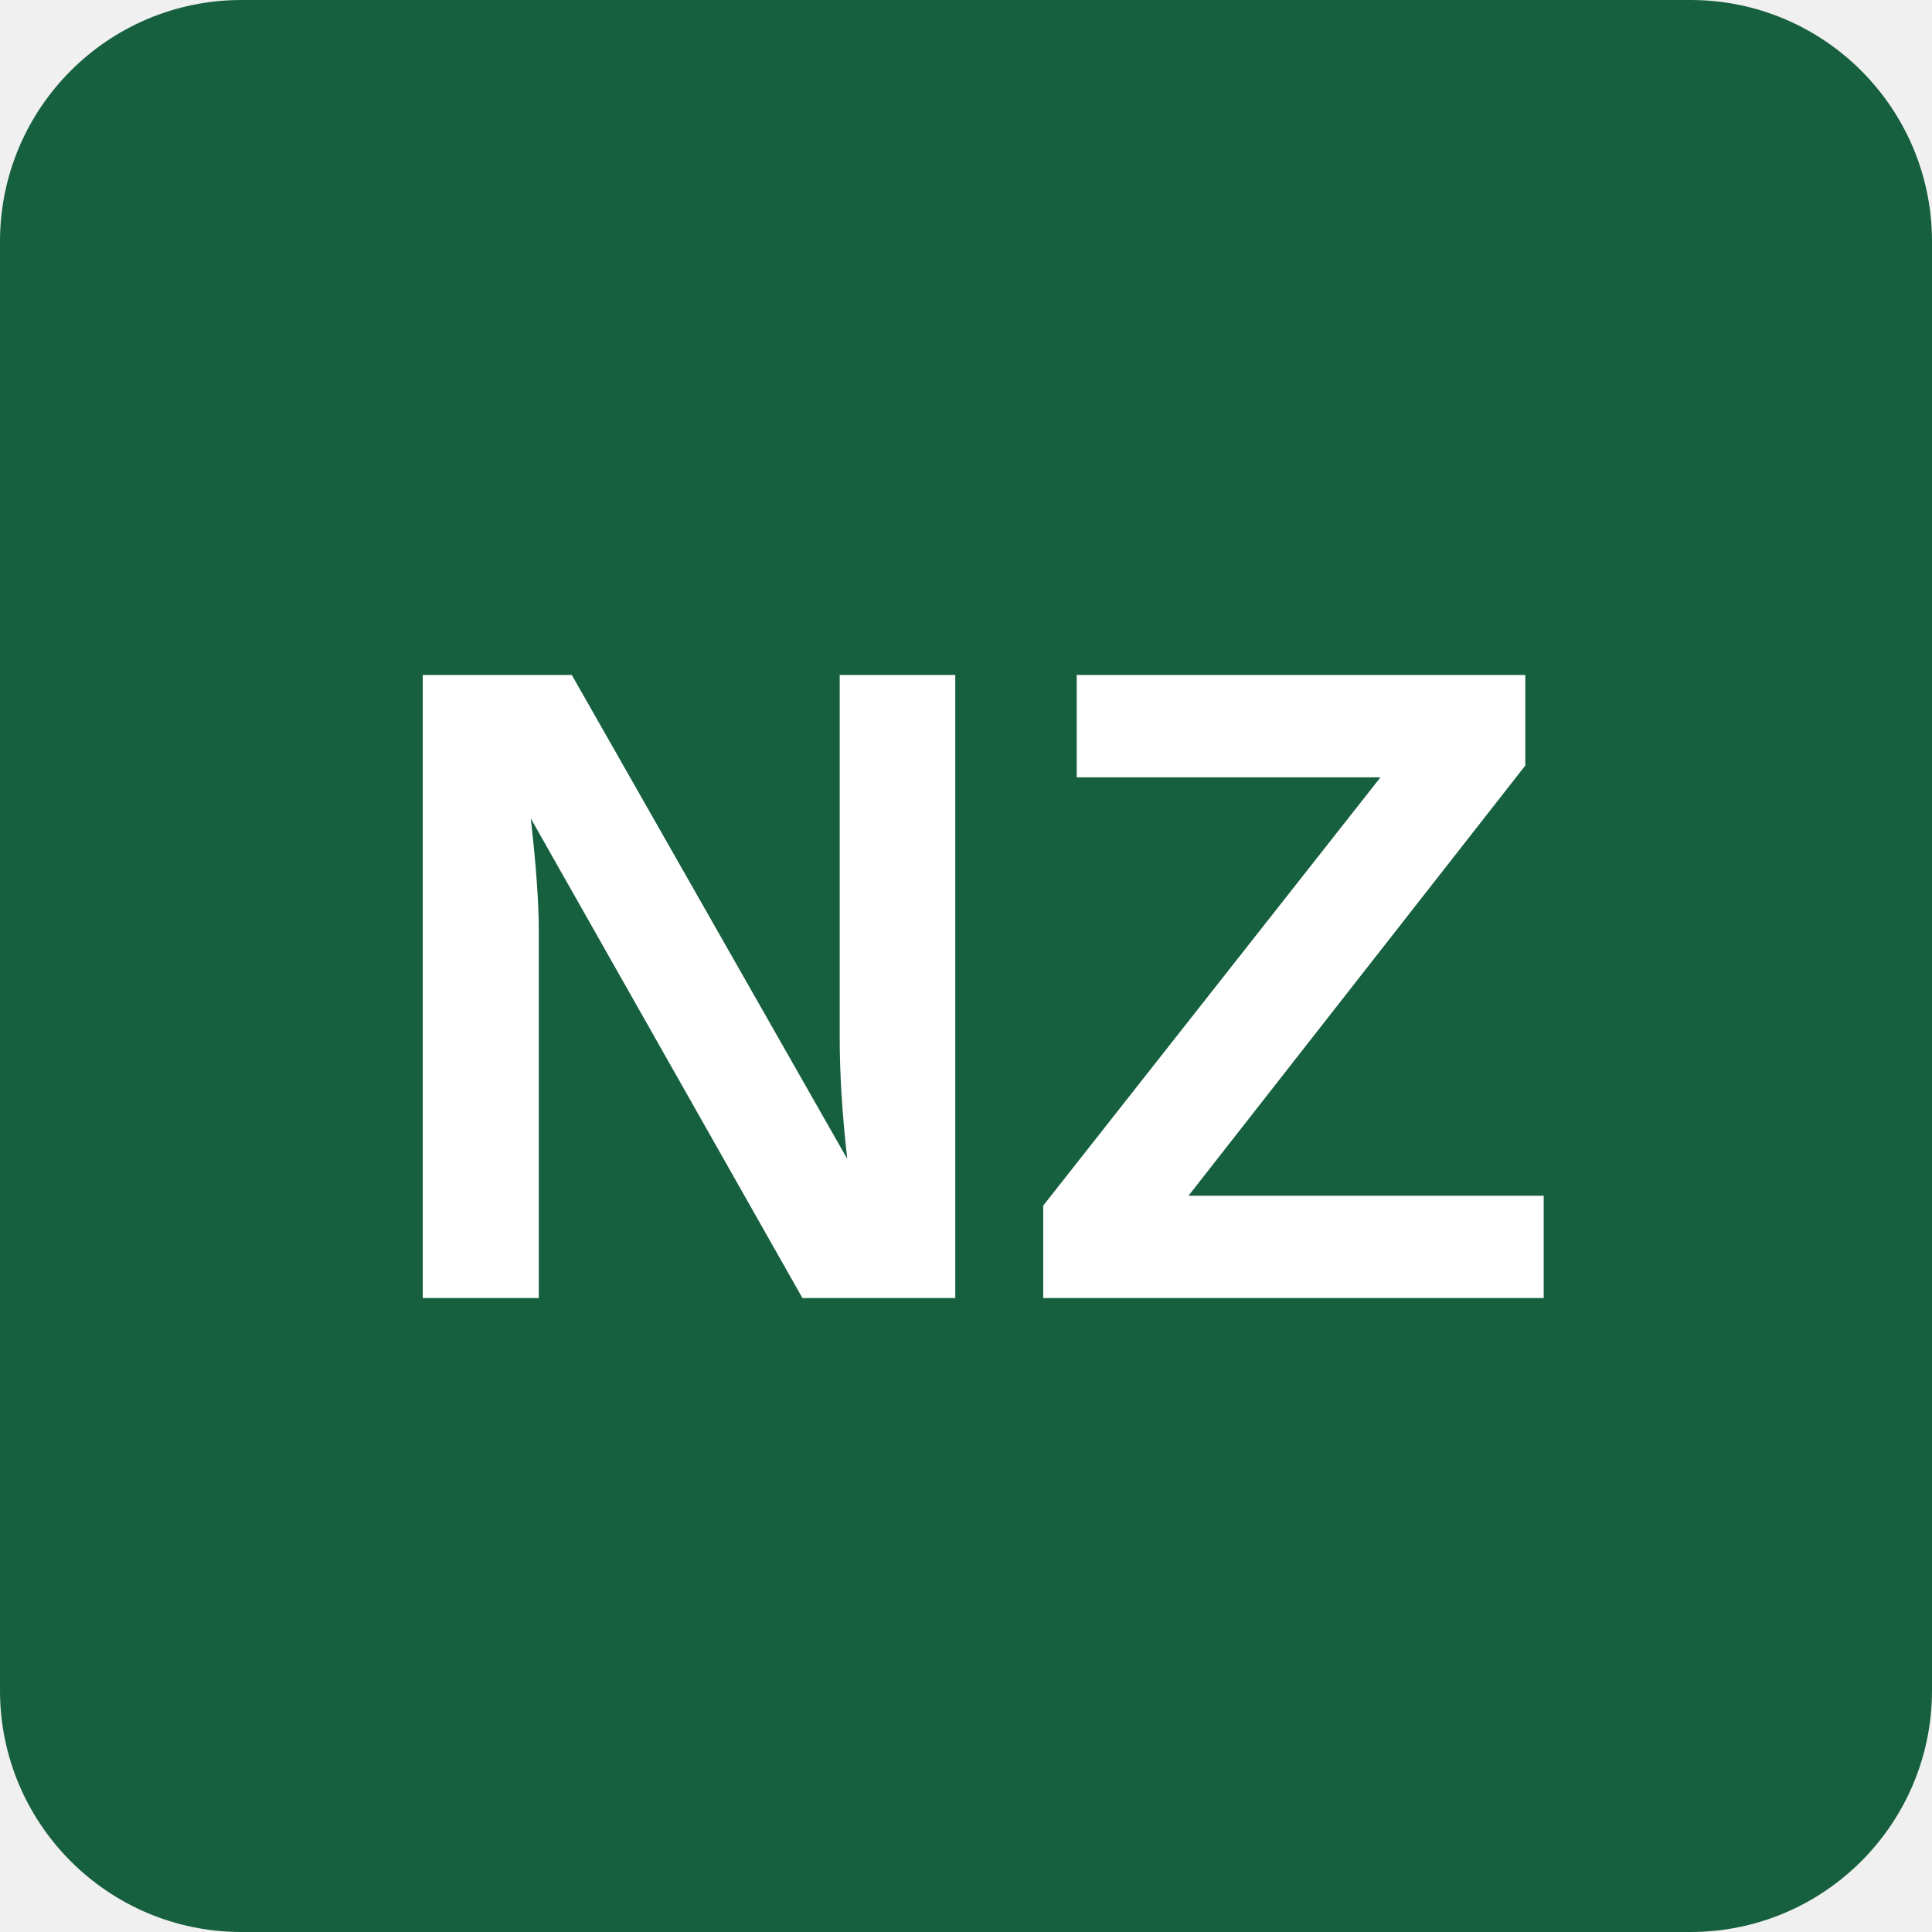
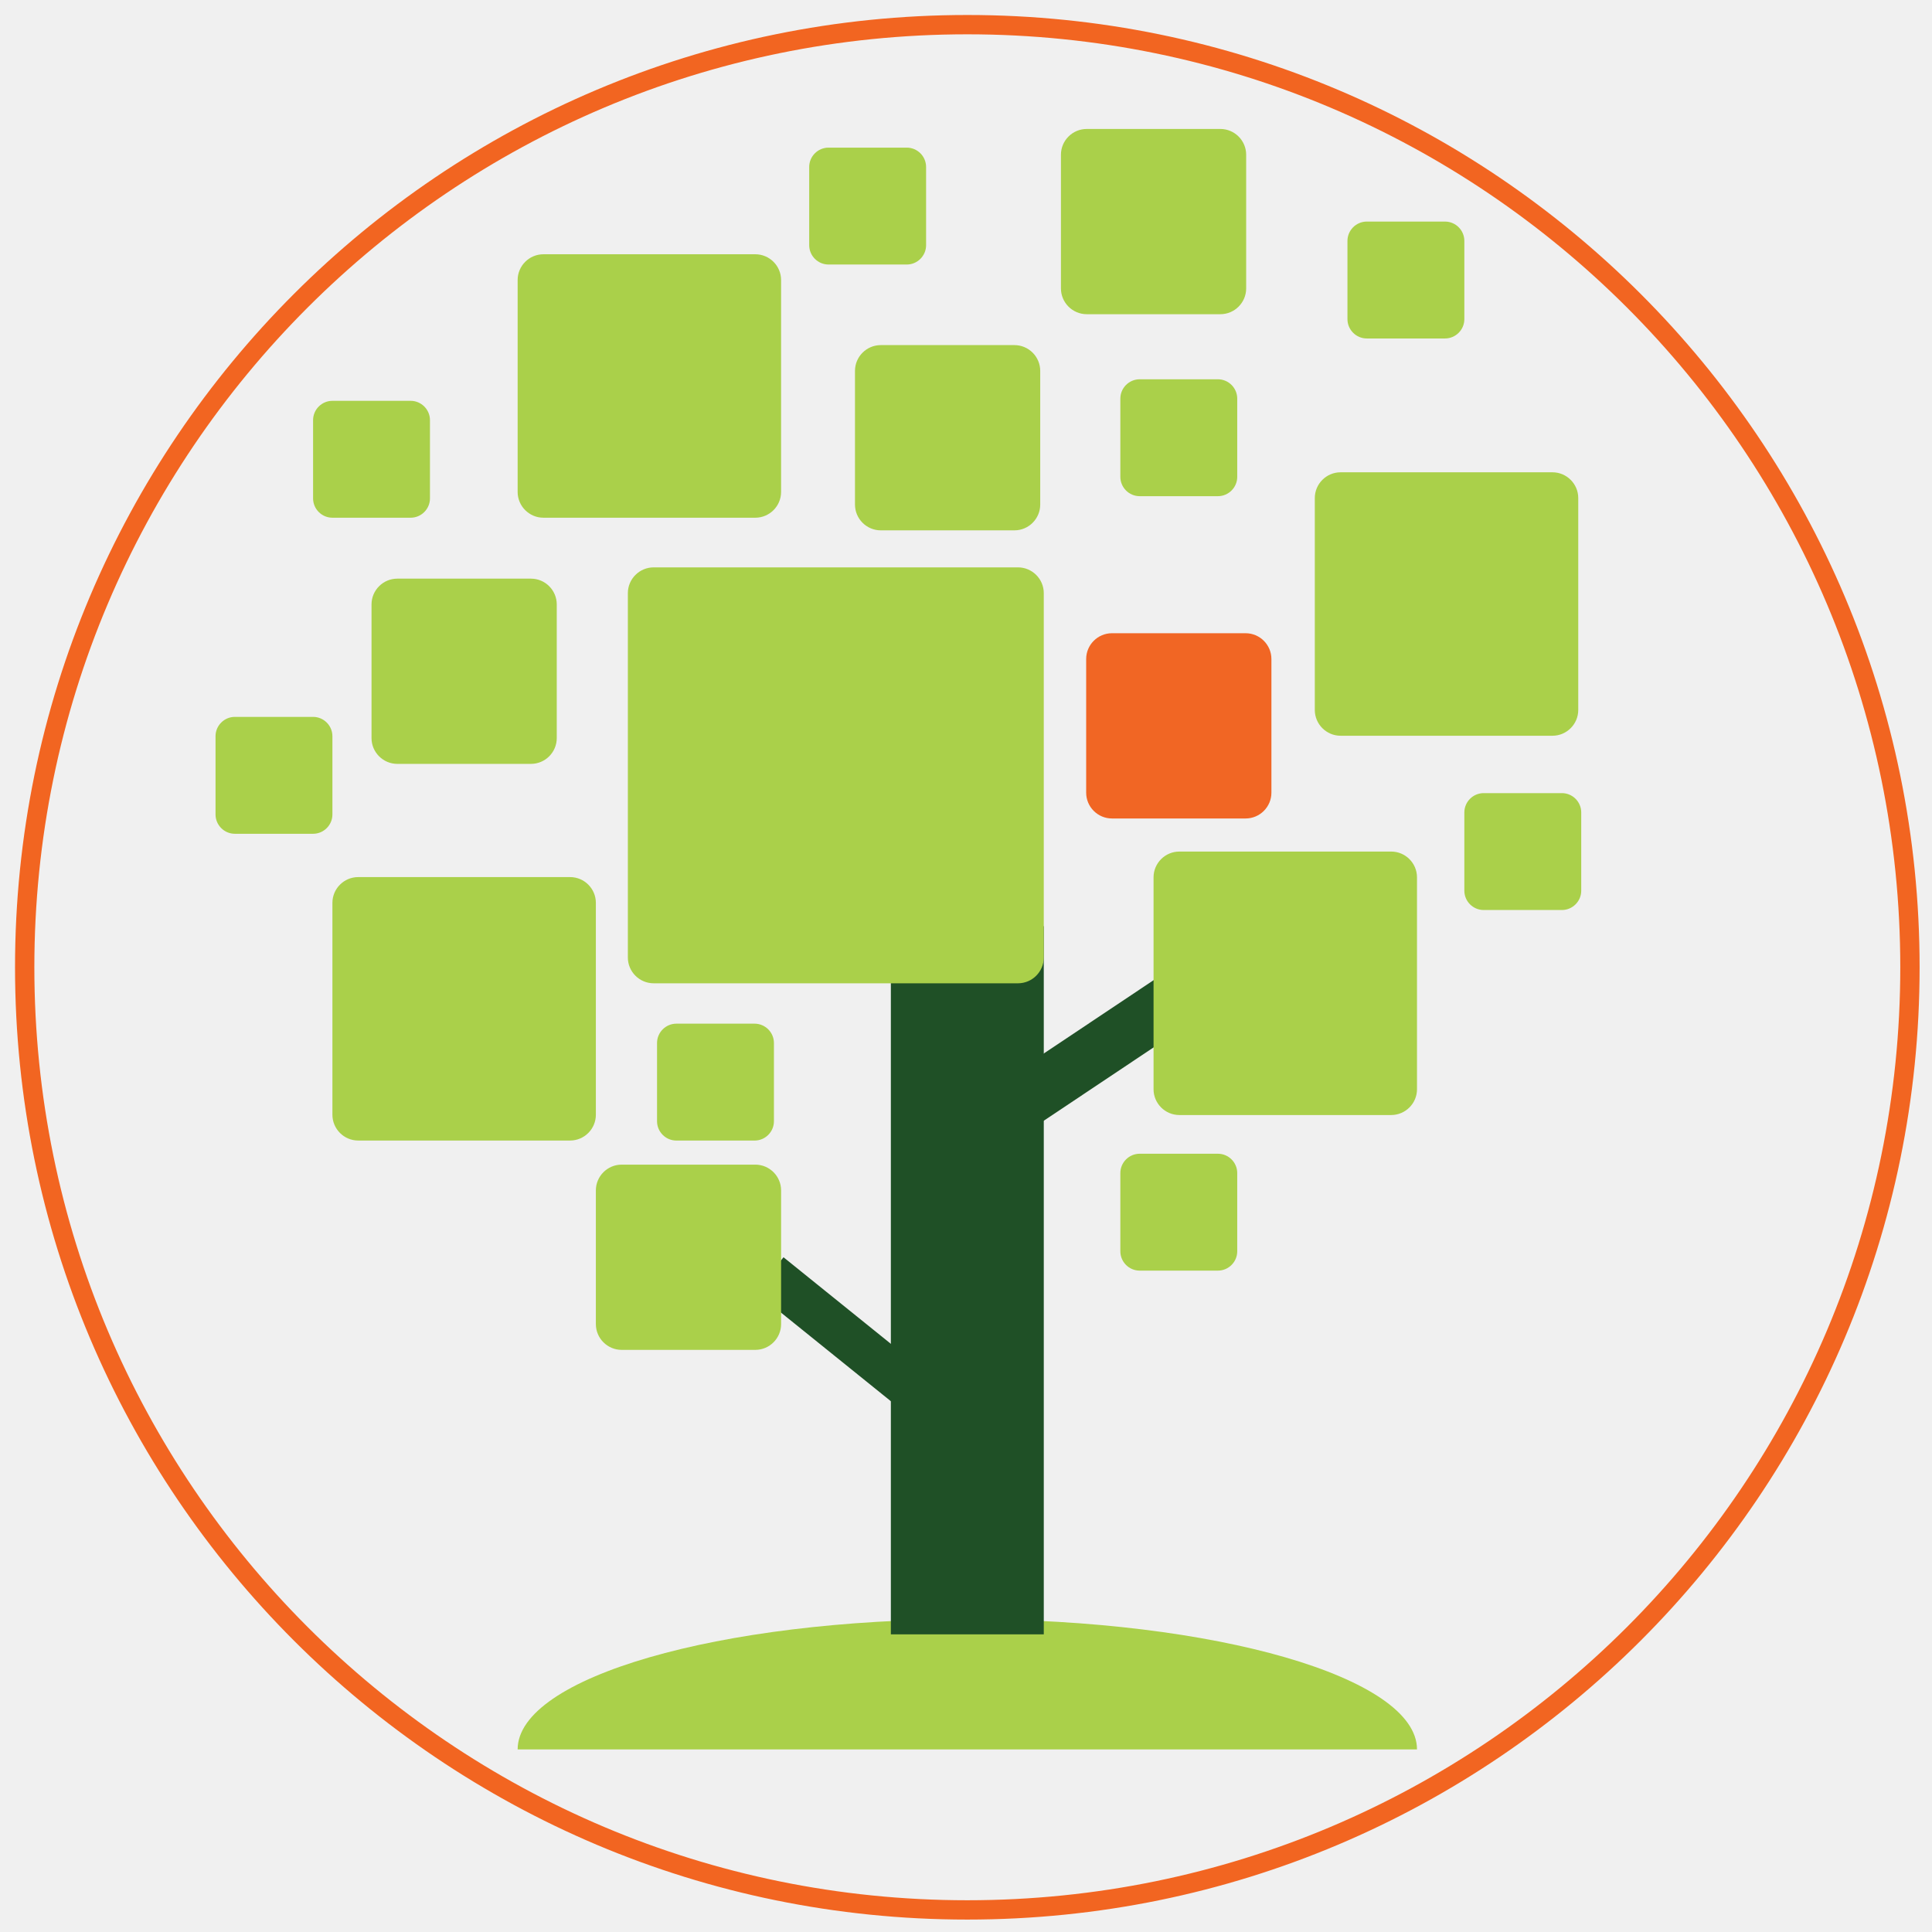
- <svg xmlns="http://www.w3.org/2000/svg" viewBox="0 0 64 64">
-   <rect width="64" height="64" rx="8" fill="#17603f" />
-   <text x="32" y="43" text-anchor="middle" font-family="Arial, Helvetica, sans-serif" font-weight="700" font-size="30" fill="#fff">NZ</text>
+ <svg xmlns="http://www.w3.org/2000/svg" width="600" height="600" viewBox="0 0 600 600">
+   <path fill="none" stroke-width="6" stroke-linecap="butt" stroke-linejoin="miter" stroke="rgb(94.902%, 39.607%, 12.941%)" stroke-opacity="1" stroke-miterlimit="10" d="M 0 -0.001 C 0 -161.676 -131.066 -292.743 -292.742 -292.743 C -454.418 -292.743 -585.484 -161.676 -585.484 -0.001 C -585.484 161.675 -454.418 292.742 -292.742 292.742 C -131.066 292.742 0 161.675 0 -0.001 Z M 0 -0.001 " transform="matrix(1, 0, 0, -1, 593.1519, 300.3979)" />
+   <path fill-rule="nonzero" fill="rgb(66.667%, 81.569%, 29.019%)" fill-opacity="1" d="M 300.41 502.859 C 223.281 502.859 160.758 520.965 160.758 543.297 L 440.062 543.297 C 440.062 520.965 377.539 502.859 300.41 502.859 " />
+   <path fill-rule="nonzero" fill="rgb(12.157%, 31.372%, 14.902%)" fill-opacity="1" d="M 324.156 507.562 L 276.664 507.562 L 276.664 287.645 L 324.156 287.645 Z M 324.156 507.562 " />
+   <path fill-rule="nonzero" fill="rgb(12.157%, 31.372%, 14.902%)" fill-opacity="1" d="M 314.945 354.203 L 305.305 339.762 L 376.32 292.344 L 385.961 306.785 Z M 314.945 354.203 " />
+   <path fill-rule="nonzero" fill="rgb(12.157%, 31.372%, 14.902%)" fill-opacity="1" d="M 296.43 433.277 L 287.723 444.078 L 234.617 401.25 L 243.324 390.453 Z M 296.43 433.277 " />
+   <path fill-rule="nonzero" fill="rgb(66.667%, 81.569%, 29.019%)" fill-opacity="1" d="M 316.156 305.371 L 202.988 305.371 C 198.586 305.371 194.988 301.77 194.988 297.371 L 194.988 184.203 C 194.988 179.805 198.586 176.203 202.988 176.203 L 316.156 176.203 C 320.555 176.203 324.156 179.805 324.156 184.203 L 324.156 297.371 C 324.156 301.77 320.555 305.371 316.156 305.371 " />
+   <path fill-rule="nonzero" fill="rgb(66.667%, 81.569%, 29.019%)" fill-opacity="1" d="M 432.062 346.281 L 366.246 346.281 C 361.844 346.281 358.246 342.68 358.246 338.281 L 358.246 272.461 C 358.246 268.062 361.844 264.461 366.246 264.461 L 432.062 264.461 C 436.461 264.461 440.062 268.062 440.062 272.461 L 440.062 338.281 C 440.062 342.68 436.461 346.281 432.062 346.281 " />
+   <path fill-rule="nonzero" fill="rgb(66.667%, 81.569%, 29.019%)" fill-opacity="1" d="M 234.578 419.215 L 193.051 419.215 C 188.652 419.215 185.051 415.613 185.051 411.215 L 185.051 369.688 C 185.051 365.289 188.652 361.688 193.051 361.688 L 234.578 361.688 C 238.977 361.688 242.578 365.289 242.578 369.688 L 242.578 411.215 C 242.578 415.613 238.977 419.215 234.578 419.215 " />
+   <path fill-rule="nonzero" fill="rgb(94.51%, 39.999%, 14.117%)" fill-opacity="1" d="M 386.848 254.184 L 345.32 254.184 C 340.922 254.184 337.32 250.582 337.32 246.184 L 337.32 204.656 C 337.32 200.258 340.922 196.656 345.32 196.656 L 386.848 196.656 C 391.246 196.656 394.848 200.258 394.848 204.656 L 394.848 246.184 C 394.848 250.582 391.246 254.184 386.848 254.184 " />
+   <path fill-rule="nonzero" fill="rgb(66.667%, 81.569%, 29.019%)" fill-opacity="1" d="M 315.051 164.703 L 273.523 164.703 C 269.125 164.703 265.523 161.105 265.523 156.703 L 265.523 115.176 C 265.523 110.777 269.125 107.176 273.523 107.176 L 315.051 107.176 C 319.449 107.176 323.051 110.777 323.051 115.176 L 323.051 156.703 C 323.051 161.105 319.449 164.703 315.051 164.703 " />
+   <path fill-rule="nonzero" fill="rgb(66.667%, 81.569%, 29.019%)" fill-opacity="1" d="M 482.141 228.492 L 416.324 228.492 C 411.922 228.492 408.324 224.891 408.324 220.492 L 408.324 154.676 C 408.324 150.273 411.922 146.676 416.324 146.676 L 482.141 146.676 C 486.539 146.676 490.141 150.273 490.141 154.676 L 490.141 220.492 C 490.141 224.891 486.539 228.492 482.141 228.492 " />
+   <path fill-rule="nonzero" fill="rgb(66.667%, 81.569%, 29.019%)" fill-opacity="1" d="M 177.051 354.203 L 111.234 354.203 C 106.836 354.203 103.234 350.602 103.234 346.203 L 103.234 280.387 C 103.234 275.984 106.836 272.387 111.234 272.387 L 177.051 272.387 C 181.453 272.387 185.051 275.984 185.051 280.387 L 185.051 346.203 C 185.051 350.602 181.453 354.203 177.051 354.203 " />
+   <path fill-rule="nonzero" fill="rgb(66.667%, 81.569%, 29.019%)" fill-opacity="1" d="M 234.574 160.781 L 168.758 160.781 C 164.355 160.781 160.758 157.18 160.758 152.781 L 160.758 86.965 C 160.758 82.562 164.355 78.965 168.758 78.965 L 234.574 78.965 C 238.973 78.965 242.574 82.562 242.574 86.965 L 242.574 152.781 C 242.574 157.18 238.973 160.781 234.574 160.781 " />
+   <path fill-rule="nonzero" fill="rgb(66.667%, 81.569%, 29.019%)" fill-opacity="1" d="M 164.906 237.23 L 123.379 237.23 C 118.98 237.23 115.379 233.629 115.379 229.23 L 115.379 187.703 C 115.379 183.305 118.98 179.703 123.379 179.703 L 164.906 179.703 C 169.305 179.703 172.906 183.305 172.906 187.703 L 172.906 229.23 C 172.906 233.629 169.305 237.23 164.906 237.23 " />
+   <path fill-rule="nonzero" fill="rgb(66.667%, 81.569%, 29.019%)" fill-opacity="1" d="M 379.008 97.578 L 337.484 97.578 C 333.082 97.578 329.484 93.977 329.484 89.578 L 329.484 48.051 C 329.484 43.648 333.082 40.051 337.484 40.051 L 379.008 40.051 C 383.41 40.051 387.008 43.648 387.008 48.051 L 387.008 89.578 C 387.008 93.977 383.41 97.578 379.008 97.578 " />
+   <path fill-rule="nonzero" fill="rgb(66.667%, 81.569%, 29.019%)" fill-opacity="1" d="M 378.234 154.09 L 353.934 154.09 C 350.633 154.09 347.934 151.391 347.934 148.09 L 347.934 123.789 C 347.934 120.492 350.633 117.789 353.934 117.789 L 378.234 117.789 C 381.535 117.789 384.234 120.492 384.234 123.789 L 384.234 148.09 C 384.234 151.391 381.535 154.09 378.234 154.09 " />
+   <path fill-rule="nonzero" fill="rgb(66.667%, 81.569%, 29.019%)" fill-opacity="1" d="M 448.766 105.113 L 424.465 105.113 C 421.168 105.113 418.465 102.414 418.465 99.113 L 418.465 74.812 C 418.465 71.512 421.168 68.812 424.465 68.812 L 448.766 68.812 C 452.066 68.812 454.766 71.512 454.766 74.812 L 454.766 99.113 C 454.766 102.414 452.066 105.113 448.766 105.113 " />
+   <path fill-rule="nonzero" fill="rgb(66.667%, 81.569%, 29.019%)" fill-opacity="1" d="M 281.605 82.148 L 257.305 82.148 C 254.008 82.148 251.305 79.449 251.305 76.148 L 251.305 51.848 C 251.305 48.547 254.008 45.848 257.305 45.848 L 281.605 45.848 C 284.906 45.848 287.605 48.547 287.605 51.848 L 287.605 76.148 C 287.605 79.449 284.906 82.148 281.605 82.148 " />
+   <path fill-rule="nonzero" fill="rgb(66.667%, 81.569%, 29.019%)" fill-opacity="1" d="M 127.531 160.781 L 103.23 160.781 C 99.93 160.781 97.23 158.082 97.23 154.781 L 97.23 130.48 C 97.23 127.18 99.93 124.48 103.23 124.48 L 127.531 124.48 C 130.828 124.48 133.531 127.18 133.531 130.48 L 133.531 154.781 C 133.531 158.082 130.828 160.781 127.531 160.781 " />
+   <path fill-rule="nonzero" fill="rgb(66.667%, 81.569%, 29.019%)" fill-opacity="1" d="M 97.234 258.938 L 72.934 258.938 C 69.637 258.938 66.934 256.238 66.934 252.938 L 66.934 228.637 C 66.934 225.336 69.637 222.637 72.934 222.637 L 97.234 222.637 C 100.535 222.637 103.234 225.336 103.234 228.637 L 103.234 252.938 C 103.234 256.238 100.535 258.938 97.234 258.938 " />
+   <path fill-rule="nonzero" fill="rgb(66.667%, 81.569%, 29.019%)" fill-opacity="1" d="M 234.352 354.211 L 210.051 354.211 C 206.75 354.211 204.051 351.512 204.051 348.211 L 204.051 323.91 C 204.051 320.613 206.75 317.91 210.051 317.91 L 234.352 317.91 C 237.648 317.91 240.352 320.613 240.352 323.91 L 240.352 348.211 C 240.352 351.512 237.648 354.211 234.352 354.211 " />
+   <path fill-rule="nonzero" fill="rgb(66.667%, 81.569%, 29.019%)" fill-opacity="1" d="M 378.234 394.602 L 353.934 394.602 C 350.633 394.602 347.934 391.902 347.934 388.602 L 347.934 364.305 C 347.934 361.004 350.633 358.305 353.934 358.305 L 378.234 358.305 C 381.535 358.305 384.234 361.004 384.234 364.305 L 384.234 388.602 C 384.234 391.902 381.535 394.602 378.234 394.602 " />
+   <path fill-rule="nonzero" fill="rgb(66.667%, 81.569%, 29.019%)" fill-opacity="1" d="M 485.066 282.613 L 460.766 282.613 C 457.465 282.613 454.766 279.914 454.766 276.613 L 454.766 252.312 C 454.766 249.012 457.465 246.312 460.766 246.312 L 485.066 246.312 C 488.367 246.312 491.066 249.012 491.066 252.312 L 491.066 276.613 C 491.066 279.914 488.367 282.613 485.066 282.613 " />
</svg>
